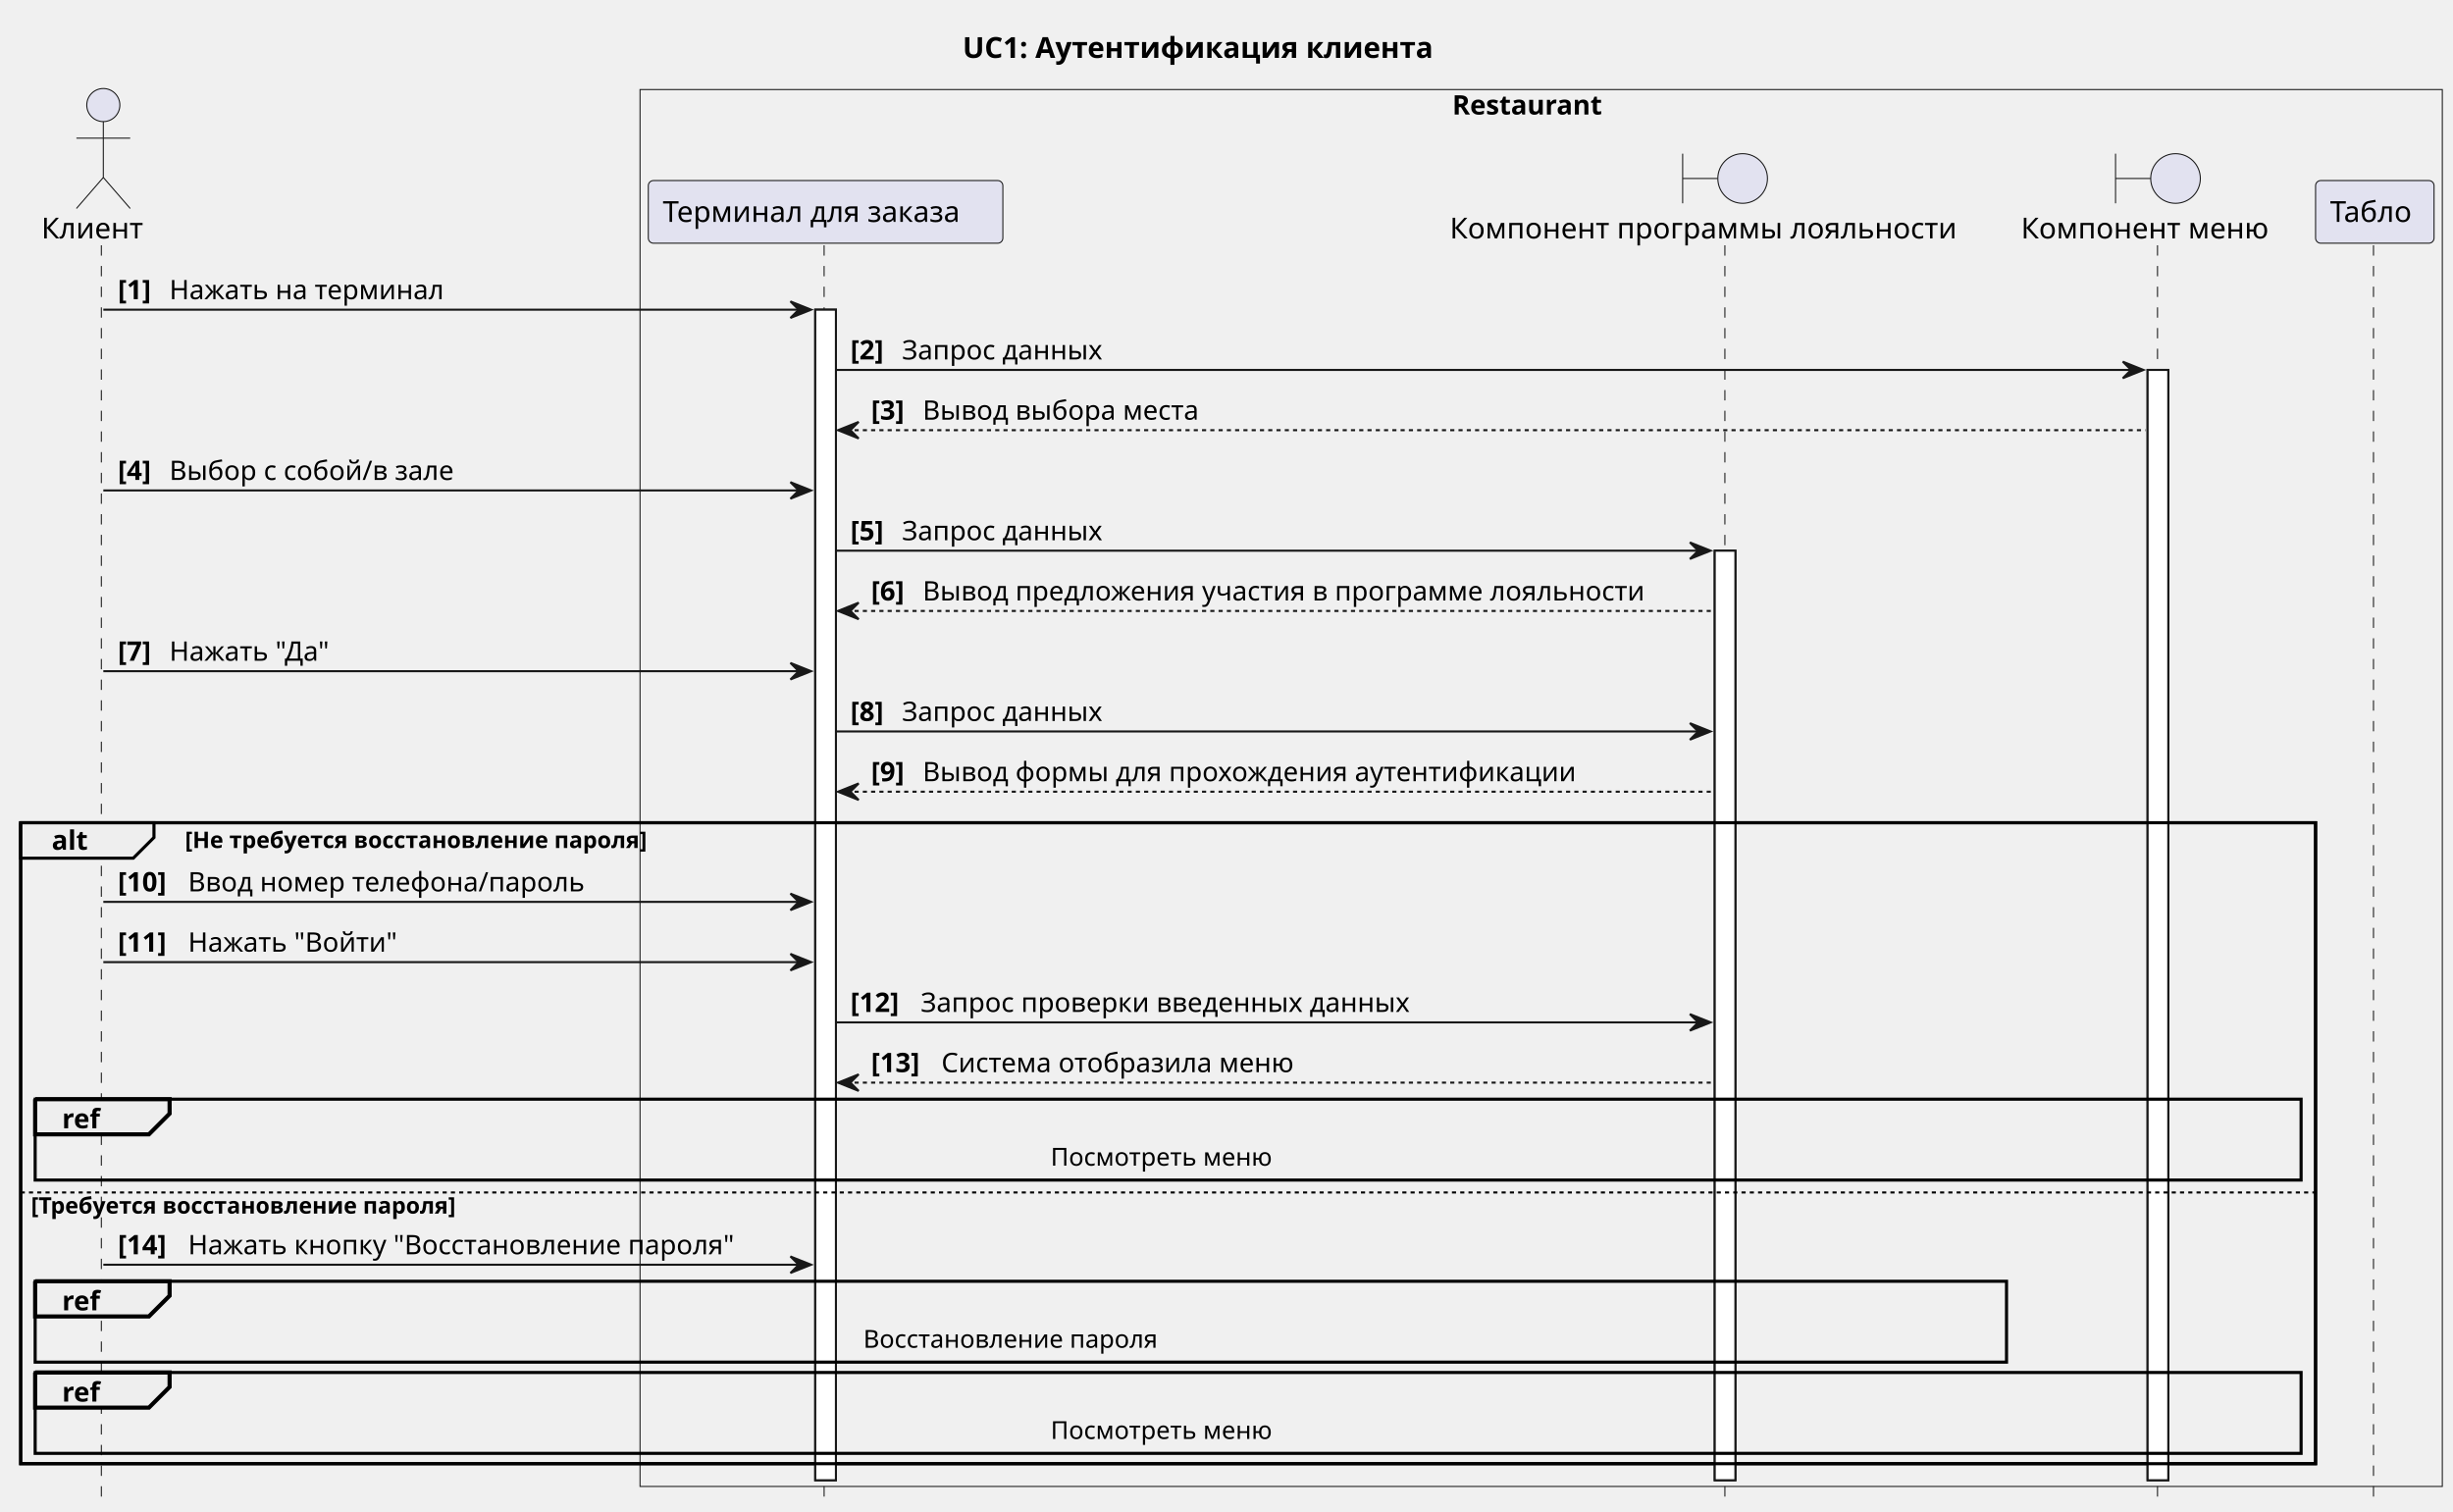
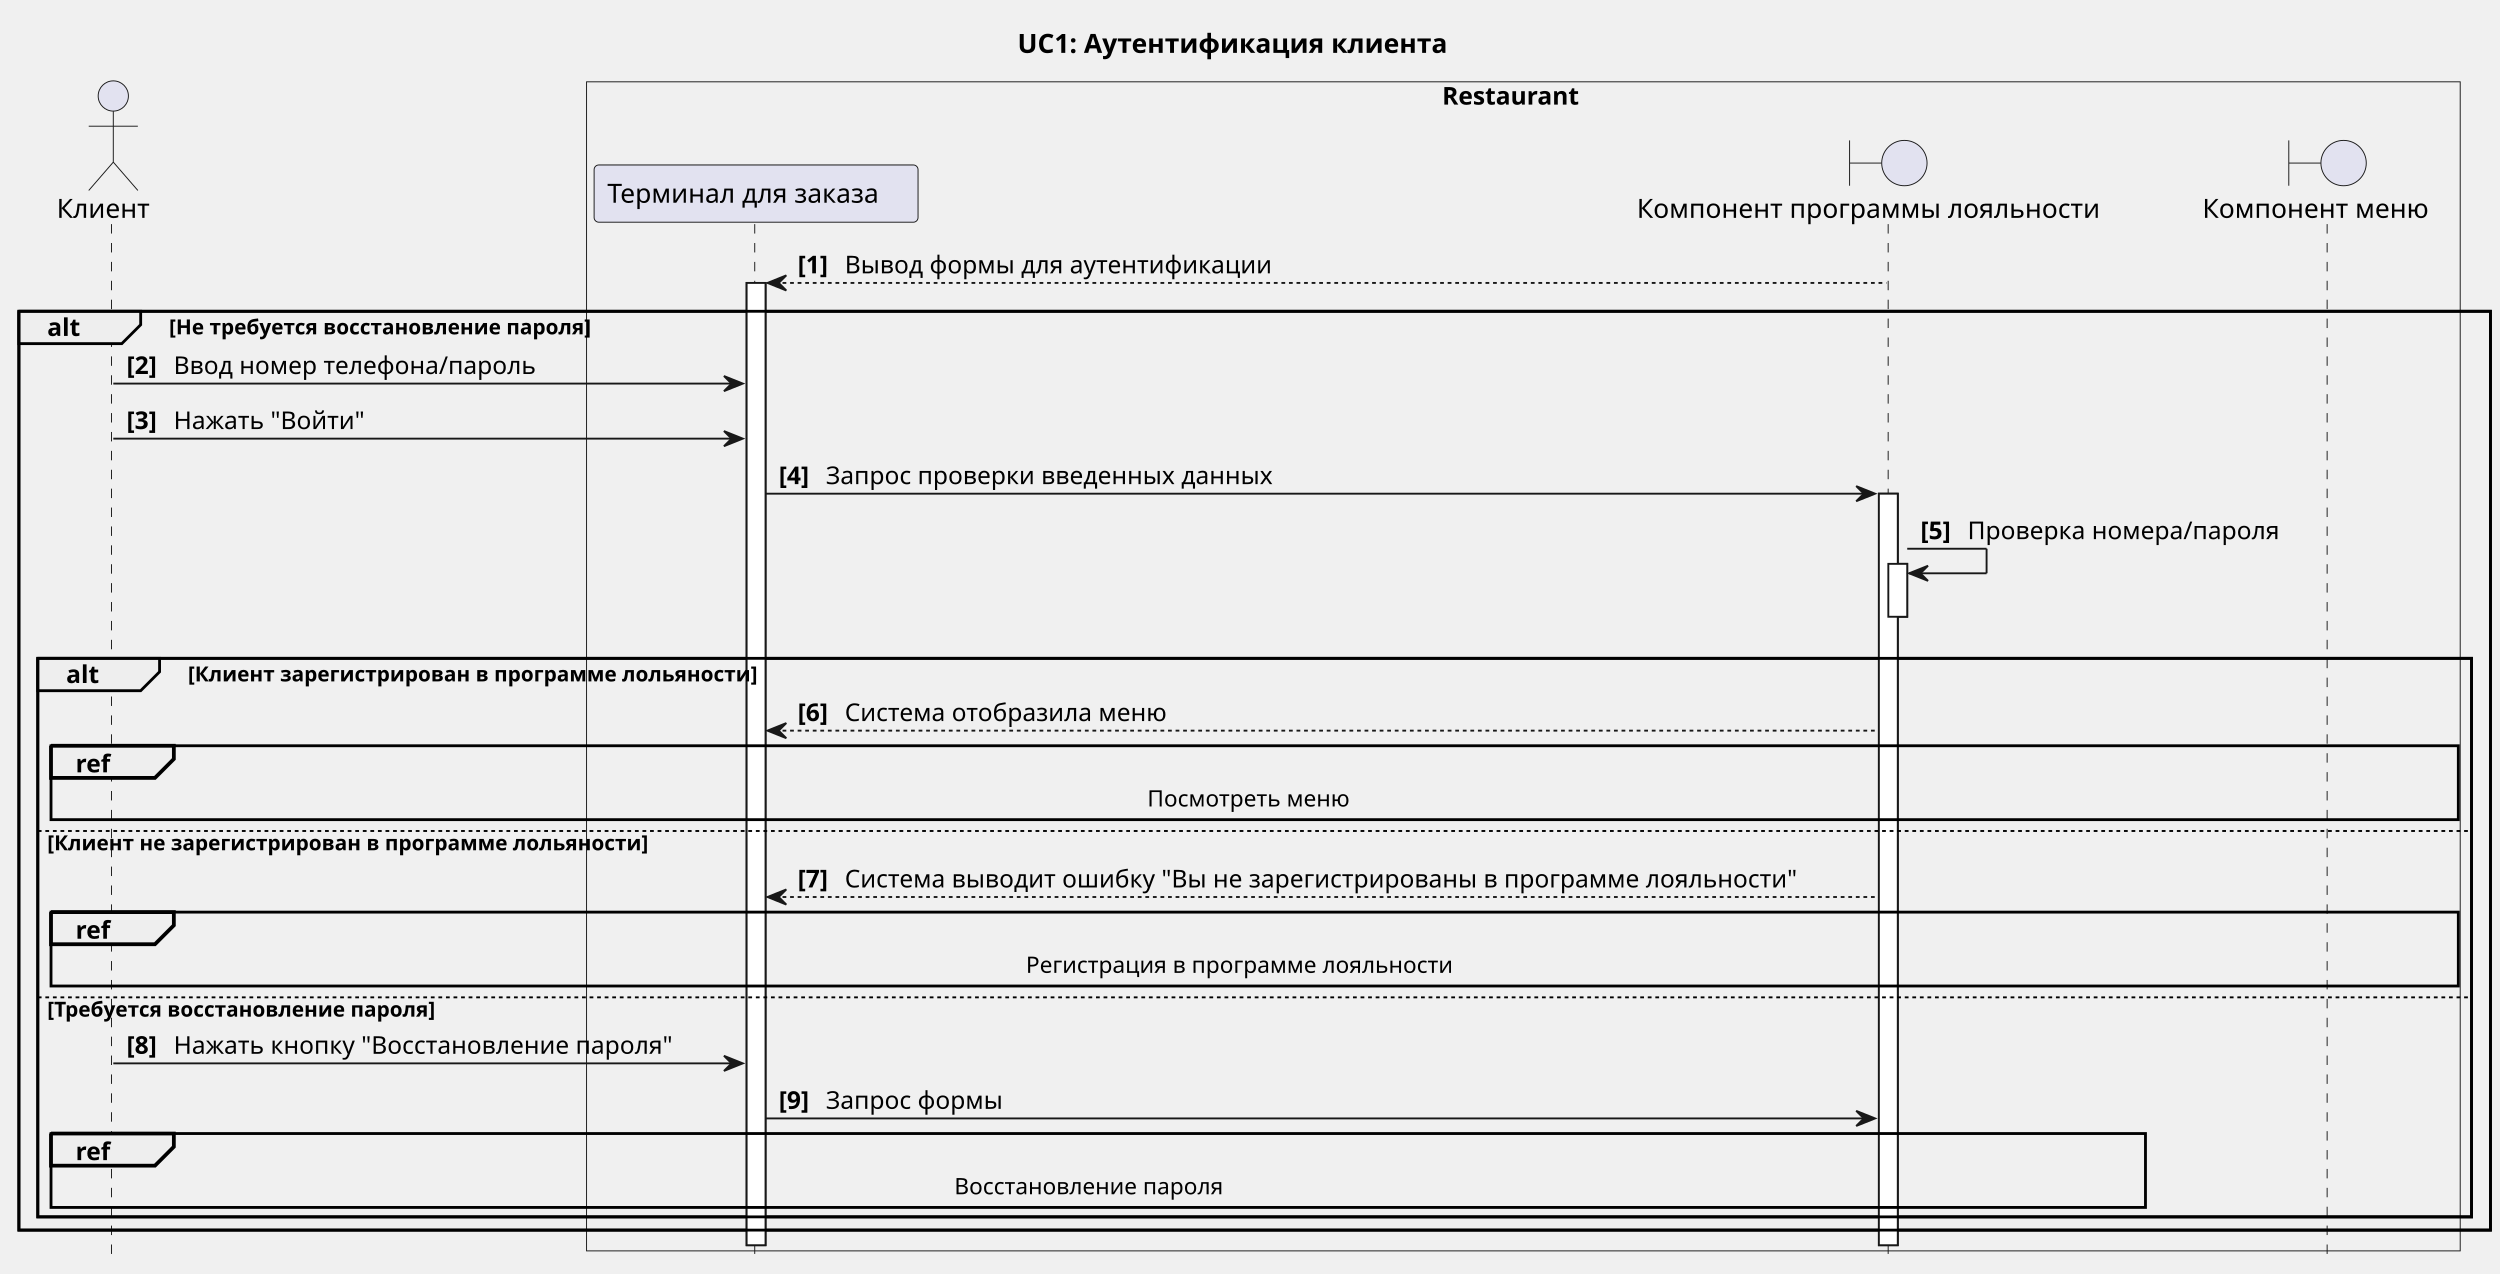
- <svg xmlns="http://www.w3.org/2000/svg" contentStyleType="text/css" height="731px" preserveAspectRatio="none" style="width:1186px;height:731px;background:#FFFFFF;" version="1.1" viewBox="0 0 1186 731" width="1186px" zoomAndPan="magnify">
+ <svg xmlns="http://www.w3.org/2000/svg" contentStyleType="text/css" height="674px" preserveAspectRatio="none" style="width:1323px;height:674px;background:#FFFFFF;" version="1.1" viewBox="0 0 1323 674" width="1323px" zoomAndPan="magnify">
  <defs />
  <g>
-     <text fill="#000000" font-family="sans-serif" font-size="14" font-weight="bold" lengthAdjust="spacing" textLength="250.018" x="465.409" y="27.995">UC1: Аутентификация клиента</text>
-     <rect fill="none" height="675.398" style="stroke:#181818;stroke-width:0.5;" width="871.386" x="309.45" y="43.297" />
-     <text fill="#000000" font-family="sans-serif" font-size="13" font-weight="bold" lengthAdjust="spacing" textLength="81.46" x="702.151" y="55.364">Restaurant</text>
-     <rect fill="#FFFFFF" height="565.969" style="stroke:#181818;stroke-width:1.0;" width="10" x="394.163" y="149.727" />
-     <rect fill="#FFFFFF" height="449.438" style="stroke:#181818;stroke-width:1.0;" width="10" x="829.05" y="266.258" />
-     <rect fill="#FFFFFF" height="536.836" style="stroke:#181818;stroke-width:1.0;" width="10" x="1038.346" y="178.859" />
-     <rect fill="none" height="309.906" style="stroke:#000000;stroke-width:1.5;" width="1109.558" x="10" y="397.789" />
-     <line style="stroke:#181818;stroke-width:0.5;stroke-dasharray:5.0,5.0;" x1="49" x2="49" y1="118.594" y2="724.695" />
-     <line style="stroke:#181818;stroke-width:0.5;stroke-dasharray:5.0,5.0;" x1="398.45" x2="398.45" y1="118.594" y2="724.695" />
-     <line style="stroke:#181818;stroke-width:0.5;stroke-dasharray:5.0,5.0;" x1="833.965" x2="833.965" y1="118.594" y2="724.695" />
-     <line style="stroke:#181818;stroke-width:0.5;stroke-dasharray:5.0,5.0;" x1="1043.134" x2="1043.134" y1="118.594" y2="724.695" />
-     <line style="stroke:#181818;stroke-width:0.5;stroke-dasharray:5.0,5.0;" x1="1147.558" x2="1147.558" y1="118.594" y2="724.695" />
-     <text fill="#000000" font-family="sans-serif" font-size="14" lengthAdjust="spacing" textLength="53.908" x="20" y="115.292">Клиент</text>
-     <ellipse cx="49.954" cy="50.797" fill="#E2E2F0" rx="8" ry="8" style="stroke:#181818;stroke-width:0.5;" />
-     <path d="M49.954,58.797 L49.954,85.797 M36.954,66.797 L62.954,66.797 M49.954,85.797 L36.954,100.797 M49.954,85.797 L62.954,100.797 " fill="none" style="stroke:#181818;stroke-width:0.5;" />
-     <rect fill="#E2E2F0" height="30.297" rx="2.5" ry="2.5" style="stroke:#181818;stroke-width:0.5;" width="171.425" x="313.45" y="87.297" />
-     <text fill="#000000" font-family="sans-serif" font-size="14" lengthAdjust="spacing" textLength="157.425" x="320.45" y="107.292">Терминал для заказа</text>
-     <text fill="#000000" font-family="sans-serif" font-size="14" lengthAdjust="spacing" textLength="260.169" x="700.965" y="115.292">Компонент программы лояльности</text>
-     <path d="M813.55,74.297 L813.55,98.297 M813.55,86.297 L830.55,86.297 " fill="none" style="stroke:#181818;stroke-width:0.5;" />
-     <ellipse cx="842.55" cy="86.297" fill="#E2E2F0" rx="12" ry="12" style="stroke:#181818;stroke-width:0.5;" />
-     <text fill="#000000" font-family="sans-serif" font-size="14" lengthAdjust="spacing" textLength="126.424" x="977.134" y="115.292">Компонент меню</text>
-     <path d="M1022.846,74.297 L1022.846,98.297 M1022.846,86.297 L1039.846,86.297 " fill="none" style="stroke:#181818;stroke-width:0.5;" />
-     <ellipse cx="1051.846" cy="86.297" fill="#E2E2F0" rx="12" ry="12" style="stroke:#181818;stroke-width:0.5;" />
-     <rect fill="#E2E2F0" height="30.297" rx="2.5" ry="2.5" style="stroke:#181818;stroke-width:0.5;" width="57.278" x="1119.558" y="87.297" />
-     <text fill="#000000" font-family="sans-serif" font-size="14" lengthAdjust="spacing" textLength="43.278" x="1126.558" y="107.292">Табло</text>
-     <rect fill="#FFFFFF" height="565.969" style="stroke:#181818;stroke-width:1.0;" width="10" x="394.163" y="149.727" />
-     <rect fill="#FFFFFF" height="449.438" style="stroke:#181818;stroke-width:1.0;" width="10" x="829.05" y="266.258" />
-     <rect fill="#FFFFFF" height="536.836" style="stroke:#181818;stroke-width:1.0;" width="10" x="1038.346" y="178.859" />
-     <polygon fill="#181818" points="382.163,145.727,392.163,149.727,382.163,153.727,386.163,149.727" style="stroke:#181818;stroke-width:1.0;" />
-     <line style="stroke:#181818;stroke-width:1.0;" x1="49.954" x2="388.163" y1="149.727" y2="149.727" />
-     <text fill="#000000" font-family="sans-serif" font-size="13" font-weight="bold" lengthAdjust="spacing" textLength="20.928" x="56.954" y="144.661">[1]</text>
-     <text fill="#000000" font-family="sans-serif" font-size="13" lengthAdjust="spacing" textLength="144.238" x="81.882" y="144.661">Нажать на терминал</text>
-     <polygon fill="#181818" points="1026.346,174.859,1036.346,178.859,1026.346,182.859,1030.346,178.859" style="stroke:#181818;stroke-width:1.0;" />
-     <line style="stroke:#181818;stroke-width:1.0;" x1="404.163" x2="1032.346" y1="178.859" y2="178.859" />
-     <text fill="#000000" font-family="sans-serif" font-size="13" font-weight="bold" lengthAdjust="spacing" textLength="20.928" x="411.163" y="173.793">[2]</text>
-     <text fill="#000000" font-family="sans-serif" font-size="13" lengthAdjust="spacing" textLength="104.197" x="436.091" y="173.793">Запрос данных</text>
-     <polygon fill="#181818" points="415.163,203.992,405.163,207.992,415.163,211.992,411.163,207.992" style="stroke:#181818;stroke-width:1.0;" />
-     <line style="stroke:#181818;stroke-width:1.0;stroke-dasharray:2.0,2.0;" x1="409.163" x2="1037.346" y1="207.992" y2="207.992" />
-     <text fill="#000000" font-family="sans-serif" font-size="13" font-weight="bold" lengthAdjust="spacing" textLength="20.928" x="421.163" y="202.926">[3]</text>
-     <text fill="#000000" font-family="sans-serif" font-size="13" lengthAdjust="spacing" textLength="142.657" x="446.091" y="202.926">Вывод выбора места</text>
-     <polygon fill="#181818" points="382.163,233.125,392.163,237.125,382.163,241.125,386.163,237.125" style="stroke:#181818;stroke-width:1.0;" />
-     <line style="stroke:#181818;stroke-width:1.0;" x1="49.954" x2="388.163" y1="237.125" y2="237.125" />
-     <text fill="#000000" font-family="sans-serif" font-size="13" font-weight="bold" lengthAdjust="spacing" textLength="20.928" x="56.954" y="232.059">[4]</text>
-     <text fill="#000000" font-family="sans-serif" font-size="13" lengthAdjust="spacing" textLength="145.698" x="81.882" y="232.059">Выбор с собой/в зале</text>
-     <polygon fill="#181818" points="817.05,262.258,827.05,266.258,817.05,270.258,821.05,266.258" style="stroke:#181818;stroke-width:1.0;" />
-     <line style="stroke:#181818;stroke-width:1.0;" x1="404.163" x2="823.05" y1="266.258" y2="266.258" />
-     <text fill="#000000" font-family="sans-serif" font-size="13" font-weight="bold" lengthAdjust="spacing" textLength="20.928" x="411.163" y="261.192">[5]</text>
-     <text fill="#000000" font-family="sans-serif" font-size="13" lengthAdjust="spacing" textLength="104.197" x="436.091" y="261.192">Запрос данных</text>
-     <polygon fill="#181818" points="415.163,291.391,405.163,295.391,415.163,299.391,411.163,295.391" style="stroke:#181818;stroke-width:1.0;" />
-     <line style="stroke:#181818;stroke-width:1.0;stroke-dasharray:2.0,2.0;" x1="409.163" x2="828.05" y1="295.391" y2="295.391" />
-     <text fill="#000000" font-family="sans-serif" font-size="13" font-weight="bold" lengthAdjust="spacing" textLength="20.928" x="421.163" y="290.325">[6]</text>
-     <text fill="#000000" font-family="sans-serif" font-size="13" lengthAdjust="spacing" textLength="375.959" x="446.091" y="290.325">Вывод предложения участия в программе лояльности</text>
-     <polygon fill="#181818" points="382.163,320.523,392.163,324.523,382.163,328.523,386.163,324.523" style="stroke:#181818;stroke-width:1.0;" />
-     <line style="stroke:#181818;stroke-width:1.0;" x1="49.954" x2="388.163" y1="324.523" y2="324.523" />
-     <text fill="#000000" font-family="sans-serif" font-size="13" font-weight="bold" lengthAdjust="spacing" textLength="20.928" x="56.954" y="319.457">[7]</text>
-     <text fill="#000000" font-family="sans-serif" font-size="13" lengthAdjust="spacing" textLength="86.868" x="81.882" y="319.457">Нажать "Да"</text>
-     <polygon fill="#181818" points="817.05,349.656,827.05,353.656,817.05,357.656,821.05,353.656" style="stroke:#181818;stroke-width:1.0;" />
-     <line style="stroke:#181818;stroke-width:1.0;" x1="404.163" x2="823.05" y1="353.656" y2="353.656" />
-     <text fill="#000000" font-family="sans-serif" font-size="13" font-weight="bold" lengthAdjust="spacing" textLength="20.928" x="411.163" y="348.59">[8]</text>
-     <text fill="#000000" font-family="sans-serif" font-size="13" lengthAdjust="spacing" textLength="104.197" x="436.091" y="348.59">Запрос данных</text>
-     <polygon fill="#181818" points="415.163,378.789,405.163,382.789,415.163,386.789,411.163,382.789" style="stroke:#181818;stroke-width:1.0;" />
-     <line style="stroke:#181818;stroke-width:1.0;stroke-dasharray:2.0,2.0;" x1="409.163" x2="828.05" y1="382.789" y2="382.789" />
-     <text fill="#000000" font-family="sans-serif" font-size="13" font-weight="bold" lengthAdjust="spacing" textLength="20.928" x="421.163" y="377.723">[9]</text>
-     <text fill="#000000" font-family="sans-serif" font-size="13" lengthAdjust="spacing" textLength="343.522" x="446.091" y="377.723">Вывод формы для прохождения аутентификации</text>
-     <path d="M10,397.789 L74.443,397.789 L74.443,404.922 L64.443,414.922 L10,414.922 L10,397.789 " fill="#EEEEEE" style="stroke:#000000;stroke-width:1.5;" />
-     <rect fill="none" height="309.906" style="stroke:#000000;stroke-width:1.5;" width="1109.558" x="10" y="397.789" />
-     <text fill="#000000" font-family="sans-serif" font-size="13" font-weight="bold" lengthAdjust="spacing" textLength="19.443" x="25" y="410.856">alt</text>
-     <text fill="#000000" font-family="sans-serif" font-size="11" font-weight="bold" lengthAdjust="spacing" textLength="249.525" x="89.443" y="410">[Не требуется восстановление пароля]</text>
-     <polygon fill="#181818" points="382.163,432.055,392.163,436.055,382.163,440.055,386.163,436.055" style="stroke:#181818;stroke-width:1.0;" />
-     <line style="stroke:#181818;stroke-width:1.0;" x1="49.954" x2="388.163" y1="436.055" y2="436.055" />
-     <text fill="#000000" font-family="sans-serif" font-size="13" font-weight="bold" lengthAdjust="spacing" textLength="29.974" x="56.954" y="430.989">[10]</text>
-     <text fill="#000000" font-family="sans-serif" font-size="13" lengthAdjust="spacing" textLength="204.731" x="90.928" y="430.989">Ввод номер телефона/пароль</text>
-     <polygon fill="#181818" points="382.163,461.188,392.163,465.188,382.163,469.188,386.163,465.188" style="stroke:#181818;stroke-width:1.0;" />
-     <line style="stroke:#181818;stroke-width:1.0;" x1="49.954" x2="388.163" y1="465.188" y2="465.188" />
-     <text fill="#000000" font-family="sans-serif" font-size="13" font-weight="bold" lengthAdjust="spacing" textLength="29.974" x="56.954" y="460.122">[11]</text>
-     <text fill="#000000" font-family="sans-serif" font-size="13" lengthAdjust="spacing" textLength="110.087" x="90.928" y="460.122">Нажать "Войти"</text>
-     <polygon fill="#181818" points="817.05,490.32,827.05,494.32,817.05,498.32,821.05,494.32" style="stroke:#181818;stroke-width:1.0;" />
-     <line style="stroke:#181818;stroke-width:1.0;" x1="404.163" x2="823.05" y1="494.32" y2="494.32" />
-     <text fill="#000000" font-family="sans-serif" font-size="13" font-weight="bold" lengthAdjust="spacing" textLength="29.974" x="411.163" y="489.254">[12]</text>
-     <text fill="#000000" font-family="sans-serif" font-size="13" lengthAdjust="spacing" textLength="252.643" x="445.136" y="489.254">Запрос проверки введенных данных</text>
-     <polygon fill="#181818" points="415.163,519.453,405.163,523.453,415.163,527.453,411.163,523.453" style="stroke:#181818;stroke-width:1.0;" />
-     <line style="stroke:#181818;stroke-width:1.0;stroke-dasharray:2.0,2.0;" x1="409.163" x2="828.05" y1="523.453" y2="523.453" />
-     <text fill="#000000" font-family="sans-serif" font-size="13" font-weight="bold" lengthAdjust="spacing" textLength="29.974" x="421.163" y="518.387">[13]</text>
-     <text fill="#000000" font-family="sans-serif" font-size="13" lengthAdjust="spacing" textLength="187.015" x="455.136" y="518.387">Система отобразила  меню</text>
-     <rect fill="none" height="39.102" style="stroke:#000000;stroke-width:1.5;" width="1095.558" x="17" y="531.453" />
-     <path d="M17,531.453 L82,531.453 L82,538.453 L72,548.453 L17,548.453 L17,531.453 " fill="#EEEEEE" style="stroke:#000000;stroke-width:2.0;" />
-     <text fill="#000000" font-family="sans-serif" font-size="13" font-weight="bold" lengthAdjust="spacing" textLength="20.884" x="30" y="545.52">ref</text>
-     <text fill="#000000" font-family="sans-serif" font-size="12" lengthAdjust="spacing" textLength="113.607" x="507.975" y="563.592">Посмотреть меню</text>
-     <line style="stroke:#000000;stroke-width:1.0;stroke-dasharray:2.0,2.0;" x1="10" x2="1119.558" y1="576.555" y2="576.555" />
-     <text fill="#000000" font-family="sans-serif" font-size="11" font-weight="bold" lengthAdjust="spacing" textLength="230.157" x="15" y="586.765">[Требуется восстановление пароля]</text>
-     <polygon fill="#181818" points="382.163,607.492,392.163,611.492,382.163,615.492,386.163,611.492" style="stroke:#181818;stroke-width:1.0;" />
-     <line style="stroke:#181818;stroke-width:1.0;" x1="49.954" x2="388.163" y1="611.492" y2="611.492" />
-     <text fill="#000000" font-family="sans-serif" font-size="13" font-weight="bold" lengthAdjust="spacing" textLength="29.974" x="56.954" y="606.426">[14]</text>
-     <text fill="#000000" font-family="sans-serif" font-size="13" lengthAdjust="spacing" textLength="286.235" x="90.928" y="606.426">Нажать кнопку "Восстановление пароля"</text>
-     <rect fill="none" height="39.102" style="stroke:#000000;stroke-width:1.5;" width="953.134" x="17" y="619.492" />
-     <path d="M17,619.492 L82,619.492 L82,626.492 L72,636.492 L17,636.492 L17,619.492 " fill="#EEEEEE" style="stroke:#000000;stroke-width:2.0;" />
-     <text fill="#000000" font-family="sans-serif" font-size="13" font-weight="bold" lengthAdjust="spacing" textLength="20.884" x="30" y="633.559">ref</text>
-     <text fill="#000000" font-family="sans-serif" font-size="12" lengthAdjust="spacing" textLength="152.315" x="417.41" y="651.631">Восстановление пароля</text>
-     <rect fill="none" height="39.102" style="stroke:#000000;stroke-width:1.5;" width="1095.558" x="17" y="663.594" />
-     <path d="M17,663.594 L82,663.594 L82,670.594 L72,680.594 L17,680.594 L17,663.594 " fill="#EEEEEE" style="stroke:#000000;stroke-width:2.0;" />
-     <text fill="#000000" font-family="sans-serif" font-size="13" font-weight="bold" lengthAdjust="spacing" textLength="20.884" x="30" y="677.661">ref</text>
-     <text fill="#000000" font-family="sans-serif" font-size="12" lengthAdjust="spacing" textLength="113.607" x="507.975" y="695.732">Посмотреть меню</text>
+     <text fill="#000000" font-family="sans-serif" font-size="14" font-weight="bold" lengthAdjust="spacing" textLength="250.018" x="538.462" y="27.995">UC1: Аутентификация клиента</text>
+     <rect fill="none" height="618.672" style="stroke:#181818;stroke-width:0.5;" width="991.537" x="310.405" y="43.297" />
+     <text fill="#000000" font-family="sans-serif" font-size="13" font-weight="bold" lengthAdjust="spacing" textLength="81.46" x="763.18" y="55.364">Restaurant</text>
+     <rect fill="#FFFFFF" height="509.242" style="stroke:#181818;stroke-width:1.0;" width="10" x="395.117" y="149.727" />
+     <rect fill="#FFFFFF" height="397.711" style="stroke:#181818;stroke-width:1.0;" width="10" x="994.301" y="261.258" />
+     <rect fill="#FFFFFF" height="28" style="stroke:#181818;stroke-width:1.0;" width="10" x="999.301" y="298.391" />
+     <rect fill="none" height="486.242" style="stroke:#000000;stroke-width:1.5;" width="1307.941" x="10" y="164.727" />
+     <rect fill="none" height="295.578" style="stroke:#000000;stroke-width:1.5;" width="1287.941" x="20" y="348.391" />
+     <line style="stroke:#181818;stroke-width:0.5;stroke-dasharray:5.0,5.0;" x1="59" x2="59" y1="118.594" y2="667.969" />
+     <line style="stroke:#181818;stroke-width:0.5;stroke-dasharray:5.0,5.0;" x1="399.405" x2="399.405" y1="118.594" y2="667.969" />
+     <line style="stroke:#181818;stroke-width:0.5;stroke-dasharray:5.0,5.0;" x1="999.216" x2="999.216" y1="118.594" y2="667.969" />
+     <line style="stroke:#181818;stroke-width:0.5;stroke-dasharray:5.0,5.0;" x1="1231.518" x2="1231.518" y1="118.594" y2="667.969" />
+     <text fill="#000000" font-family="sans-serif" font-size="14" lengthAdjust="spacing" textLength="53.908" x="30" y="115.292">Клиент</text>
+     <ellipse cx="59.954" cy="50.797" fill="#E2E2F0" rx="8" ry="8" style="stroke:#181818;stroke-width:0.5;" />
+     <path d="M59.954,58.797 L59.954,85.797 M46.954,66.797 L72.954,66.797 M59.954,85.797 L46.954,100.797 M59.954,85.797 L72.954,100.797 " fill="none" style="stroke:#181818;stroke-width:0.5;" />
+     <rect fill="#E2E2F0" height="30.297" rx="2.5" ry="2.5" style="stroke:#181818;stroke-width:0.5;" width="171.425" x="314.405" y="87.297" />
+     <text fill="#000000" font-family="sans-serif" font-size="14" lengthAdjust="spacing" textLength="157.425" x="321.405" y="107.292">Терминал для заказа</text>
+     <text fill="#000000" font-family="sans-serif" font-size="14" lengthAdjust="spacing" textLength="260.169" x="866.216" y="115.292">Компонент программы лояльности</text>
+     <path d="M978.801,74.297 L978.801,98.297 M978.801,86.297 L995.801,86.297 " fill="none" style="stroke:#181818;stroke-width:0.5;" />
+     <ellipse cx="1007.801" cy="86.297" fill="#E2E2F0" rx="12" ry="12" style="stroke:#181818;stroke-width:0.5;" />
+     <text fill="#000000" font-family="sans-serif" font-size="14" lengthAdjust="spacing" textLength="126.424" x="1165.518" y="115.292">Компонент меню</text>
+     <path d="M1211.229,74.297 L1211.229,98.297 M1211.229,86.297 L1228.229,86.297 " fill="none" style="stroke:#181818;stroke-width:0.5;" />
+     <ellipse cx="1240.229" cy="86.297" fill="#E2E2F0" rx="12" ry="12" style="stroke:#181818;stroke-width:0.5;" />
+     <rect fill="#FFFFFF" height="509.242" style="stroke:#181818;stroke-width:1.0;" width="10" x="395.117" y="149.727" />
+     <rect fill="#FFFFFF" height="397.711" style="stroke:#181818;stroke-width:1.0;" width="10" x="994.301" y="261.258" />
+     <rect fill="#FFFFFF" height="28" style="stroke:#181818;stroke-width:1.0;" width="10" x="999.301" y="298.391" />
+     <polygon fill="#181818" points="416.117,145.727,406.117,149.727,416.117,153.727,412.117,149.727" style="stroke:#181818;stroke-width:1.0;" />
+     <line style="stroke:#181818;stroke-width:1.0;stroke-dasharray:2.0,2.0;" x1="410.117" x2="998.301" y1="149.727" y2="149.727" />
+     <text fill="#000000" font-family="sans-serif" font-size="13" font-weight="bold" lengthAdjust="spacing" textLength="20.928" x="422.117" y="144.661">[1]</text>
+     <text fill="#000000" font-family="sans-serif" font-size="13" lengthAdjust="spacing" textLength="245.572" x="447.045" y="144.661">Вывод формы для аутентификации</text>
+     <path d="M10,164.727 L74.443,164.727 L74.443,171.859 L64.443,181.859 L10,181.859 L10,164.727 " fill="#EEEEEE" style="stroke:#000000;stroke-width:1.5;" />
+     <rect fill="none" height="486.242" style="stroke:#000000;stroke-width:1.5;" width="1307.941" x="10" y="164.727" />
+     <text fill="#000000" font-family="sans-serif" font-size="13" font-weight="bold" lengthAdjust="spacing" textLength="19.443" x="25" y="177.793">alt</text>
+     <text fill="#000000" font-family="sans-serif" font-size="11" font-weight="bold" lengthAdjust="spacing" textLength="249.525" x="89.443" y="176.937">[Не требуется восстановление пароля]</text>
+     <polygon fill="#181818" points="383.117,198.992,393.117,202.992,383.117,206.992,387.117,202.992" style="stroke:#181818;stroke-width:1.0;" />
+     <line style="stroke:#181818;stroke-width:1.0;" x1="59.954" x2="389.117" y1="202.992" y2="202.992" />
+     <text fill="#000000" font-family="sans-serif" font-size="13" font-weight="bold" lengthAdjust="spacing" textLength="20.928" x="66.954" y="197.926">[2]</text>
+     <text fill="#000000" font-family="sans-serif" font-size="13" lengthAdjust="spacing" textLength="204.731" x="91.882" y="197.926">Ввод номер телефона/пароль</text>
+     <polygon fill="#181818" points="383.117,228.125,393.117,232.125,383.117,236.125,387.117,232.125" style="stroke:#181818;stroke-width:1.0;" />
+     <line style="stroke:#181818;stroke-width:1.0;" x1="59.954" x2="389.117" y1="232.125" y2="232.125" />
+     <text fill="#000000" font-family="sans-serif" font-size="13" font-weight="bold" lengthAdjust="spacing" textLength="20.928" x="66.954" y="227.059">[3]</text>
+     <text fill="#000000" font-family="sans-serif" font-size="13" lengthAdjust="spacing" textLength="110.087" x="91.882" y="227.059">Нажать "Войти"</text>
+     <polygon fill="#181818" points="982.301,257.258,992.301,261.258,982.301,265.258,986.301,261.258" style="stroke:#181818;stroke-width:1.0;" />
+     <line style="stroke:#181818;stroke-width:1.0;" x1="405.117" x2="988.301" y1="261.258" y2="261.258" />
+     <text fill="#000000" font-family="sans-serif" font-size="13" font-weight="bold" lengthAdjust="spacing" textLength="20.928" x="412.117" y="256.192">[4]</text>
+     <text fill="#000000" font-family="sans-serif" font-size="13" lengthAdjust="spacing" textLength="252.643" x="437.045" y="256.192">Запрос проверки введенных данных</text>
+     <line style="stroke:#181818;stroke-width:1.0;" x1="1009.301" x2="1051.301" y1="290.391" y2="290.391" />
+     <line style="stroke:#181818;stroke-width:1.0;" x1="1051.301" x2="1051.301" y1="290.391" y2="303.391" />
+     <line style="stroke:#181818;stroke-width:1.0;" x1="1010.301" x2="1051.301" y1="303.391" y2="303.391" />
+     <polygon fill="#181818" points="1020.301,299.391,1010.301,303.391,1020.301,307.391,1016.301,303.391" style="stroke:#181818;stroke-width:1.0;" />
+     <text fill="#000000" font-family="sans-serif" font-size="13" font-weight="bold" lengthAdjust="spacing" textLength="20.928" x="1016.301" y="285.325">[5]</text>
+     <text fill="#000000" font-family="sans-serif" font-size="13" lengthAdjust="spacing" textLength="173.5" x="1041.229" y="285.325">Проверка номера/пароля</text>
+     <path d="M20,348.391 L84.443,348.391 L84.443,355.523 L74.443,365.523 L20,365.523 L20,348.391 " fill="#EEEEEE" style="stroke:#000000;stroke-width:1.5;" />
+     <rect fill="none" height="295.578" style="stroke:#000000;stroke-width:1.5;" width="1287.941" x="20" y="348.391" />
+     <text fill="#000000" font-family="sans-serif" font-size="13" font-weight="bold" lengthAdjust="spacing" textLength="19.443" x="35" y="361.457">alt</text>
+     <text fill="#000000" font-family="sans-serif" font-size="11" font-weight="bold" lengthAdjust="spacing" textLength="329.989" x="99.443" y="360.601">[Клиент зарегистрирован в программе лольяности]</text>
+     <polygon fill="#181818" points="416.117,382.656,406.117,386.656,416.117,390.656,412.117,386.656" style="stroke:#181818;stroke-width:1.0;" />
+     <line style="stroke:#181818;stroke-width:1.0;stroke-dasharray:2.0,2.0;" x1="410.117" x2="993.301" y1="386.656" y2="386.656" />
+     <text fill="#000000" font-family="sans-serif" font-size="13" font-weight="bold" lengthAdjust="spacing" textLength="20.928" x="422.117" y="381.59">[6]</text>
+     <text fill="#000000" font-family="sans-serif" font-size="13" lengthAdjust="spacing" textLength="187.015" x="447.045" y="381.59">Система отобразила  меню</text>
+     <rect fill="none" height="39.102" style="stroke:#000000;stroke-width:1.5;" width="1273.941" x="27" y="394.656" />
+     <path d="M27,394.656 L92,394.656 L92,401.656 L82,411.656 L27,411.656 L27,394.656 " fill="#EEEEEE" style="stroke:#000000;stroke-width:2.0;" />
+     <text fill="#000000" font-family="sans-serif" font-size="13" font-weight="bold" lengthAdjust="spacing" textLength="20.884" x="40" y="408.723">ref</text>
+     <text fill="#000000" font-family="sans-serif" font-size="12" lengthAdjust="spacing" textLength="113.607" x="607.167" y="426.795">Посмотреть меню</text>
+     <line style="stroke:#000000;stroke-width:1.0;stroke-dasharray:2.0,2.0;" x1="20" x2="1307.941" y1="439.758" y2="439.758" />
+     <text fill="#000000" font-family="sans-serif" font-size="11" font-weight="bold" lengthAdjust="spacing" textLength="348.879" x="25" y="449.968">[Клиент не зарегистрирован в программе лольяности]</text>
+     <polygon fill="#181818" points="416.117,470.695,406.117,474.695,416.117,478.695,412.117,474.695" style="stroke:#181818;stroke-width:1.0;" />
+     <line style="stroke:#181818;stroke-width:1.0;stroke-dasharray:2.0,2.0;" x1="410.117" x2="993.301" y1="474.695" y2="474.695" />
+     <text fill="#000000" font-family="sans-serif" font-size="13" font-weight="bold" lengthAdjust="spacing" textLength="20.928" x="422.117" y="469.629">[7]</text>
+     <text fill="#000000" font-family="sans-serif" font-size="13" lengthAdjust="spacing" textLength="540.255" x="447.045" y="469.629">Система выводит ошибку "Вы не зарегистрированы в программе лояльности"</text>
+     <rect fill="none" height="39.102" style="stroke:#000000;stroke-width:1.5;" width="1273.941" x="27" y="482.695" />
+     <path d="M27,482.695 L92,482.695 L92,489.695 L82,499.695 L27,499.695 L27,482.695 " fill="#EEEEEE" style="stroke:#000000;stroke-width:2.0;" />
+     <text fill="#000000" font-family="sans-serif" font-size="13" font-weight="bold" lengthAdjust="spacing" textLength="20.884" x="40" y="496.762">ref</text>
+     <text fill="#000000" font-family="sans-serif" font-size="12" lengthAdjust="spacing" textLength="242.098" x="542.922" y="514.834">Регистрация в программе лояльности</text>
+     <line style="stroke:#000000;stroke-width:1.0;stroke-dasharray:2.0,2.0;" x1="20" x2="1307.941" y1="527.797" y2="527.797" />
+     <text fill="#000000" font-family="sans-serif" font-size="11" font-weight="bold" lengthAdjust="spacing" textLength="230.157" x="25" y="538.007">[Требуется восстановление пароля]</text>
+     <polygon fill="#181818" points="383.117,558.734,393.117,562.734,383.117,566.734,387.117,562.734" style="stroke:#181818;stroke-width:1.0;" />
+     <line style="stroke:#181818;stroke-width:1.0;" x1="59.954" x2="389.117" y1="562.734" y2="562.734" />
+     <text fill="#000000" font-family="sans-serif" font-size="13" font-weight="bold" lengthAdjust="spacing" textLength="20.928" x="66.954" y="557.668">[8]</text>
+     <text fill="#000000" font-family="sans-serif" font-size="13" lengthAdjust="spacing" textLength="286.235" x="91.882" y="557.668">Нажать кнопку "Восстановление пароля"</text>
+     <polygon fill="#181818" points="982.301,587.867,992.301,591.867,982.301,595.867,986.301,591.867" style="stroke:#181818;stroke-width:1.0;" />
+     <line style="stroke:#181818;stroke-width:1.0;" x1="405.117" x2="988.301" y1="591.867" y2="591.867" />
+     <text fill="#000000" font-family="sans-serif" font-size="13" font-weight="bold" lengthAdjust="spacing" textLength="20.928" x="412.117" y="586.801">[9]</text>
+     <text fill="#000000" font-family="sans-serif" font-size="13" lengthAdjust="spacing" textLength="99.677" x="437.045" y="586.801">Запрос формы</text>
+     <rect fill="none" height="39.102" style="stroke:#000000;stroke-width:1.5;" width="1108.385" x="27" y="599.867" />
+     <path d="M27,599.867 L92,599.867 L92,606.867 L82,616.867 L27,616.867 L27,599.867 " fill="#EEEEEE" style="stroke:#000000;stroke-width:2.0;" />
+     <text fill="#000000" font-family="sans-serif" font-size="13" font-weight="bold" lengthAdjust="spacing" textLength="20.884" x="40" y="613.934">ref</text>
+     <text fill="#000000" font-family="sans-serif" font-size="12" lengthAdjust="spacing" textLength="152.315" x="505.035" y="632.006">Восстановление пароля</text>
  </g>
</svg>
